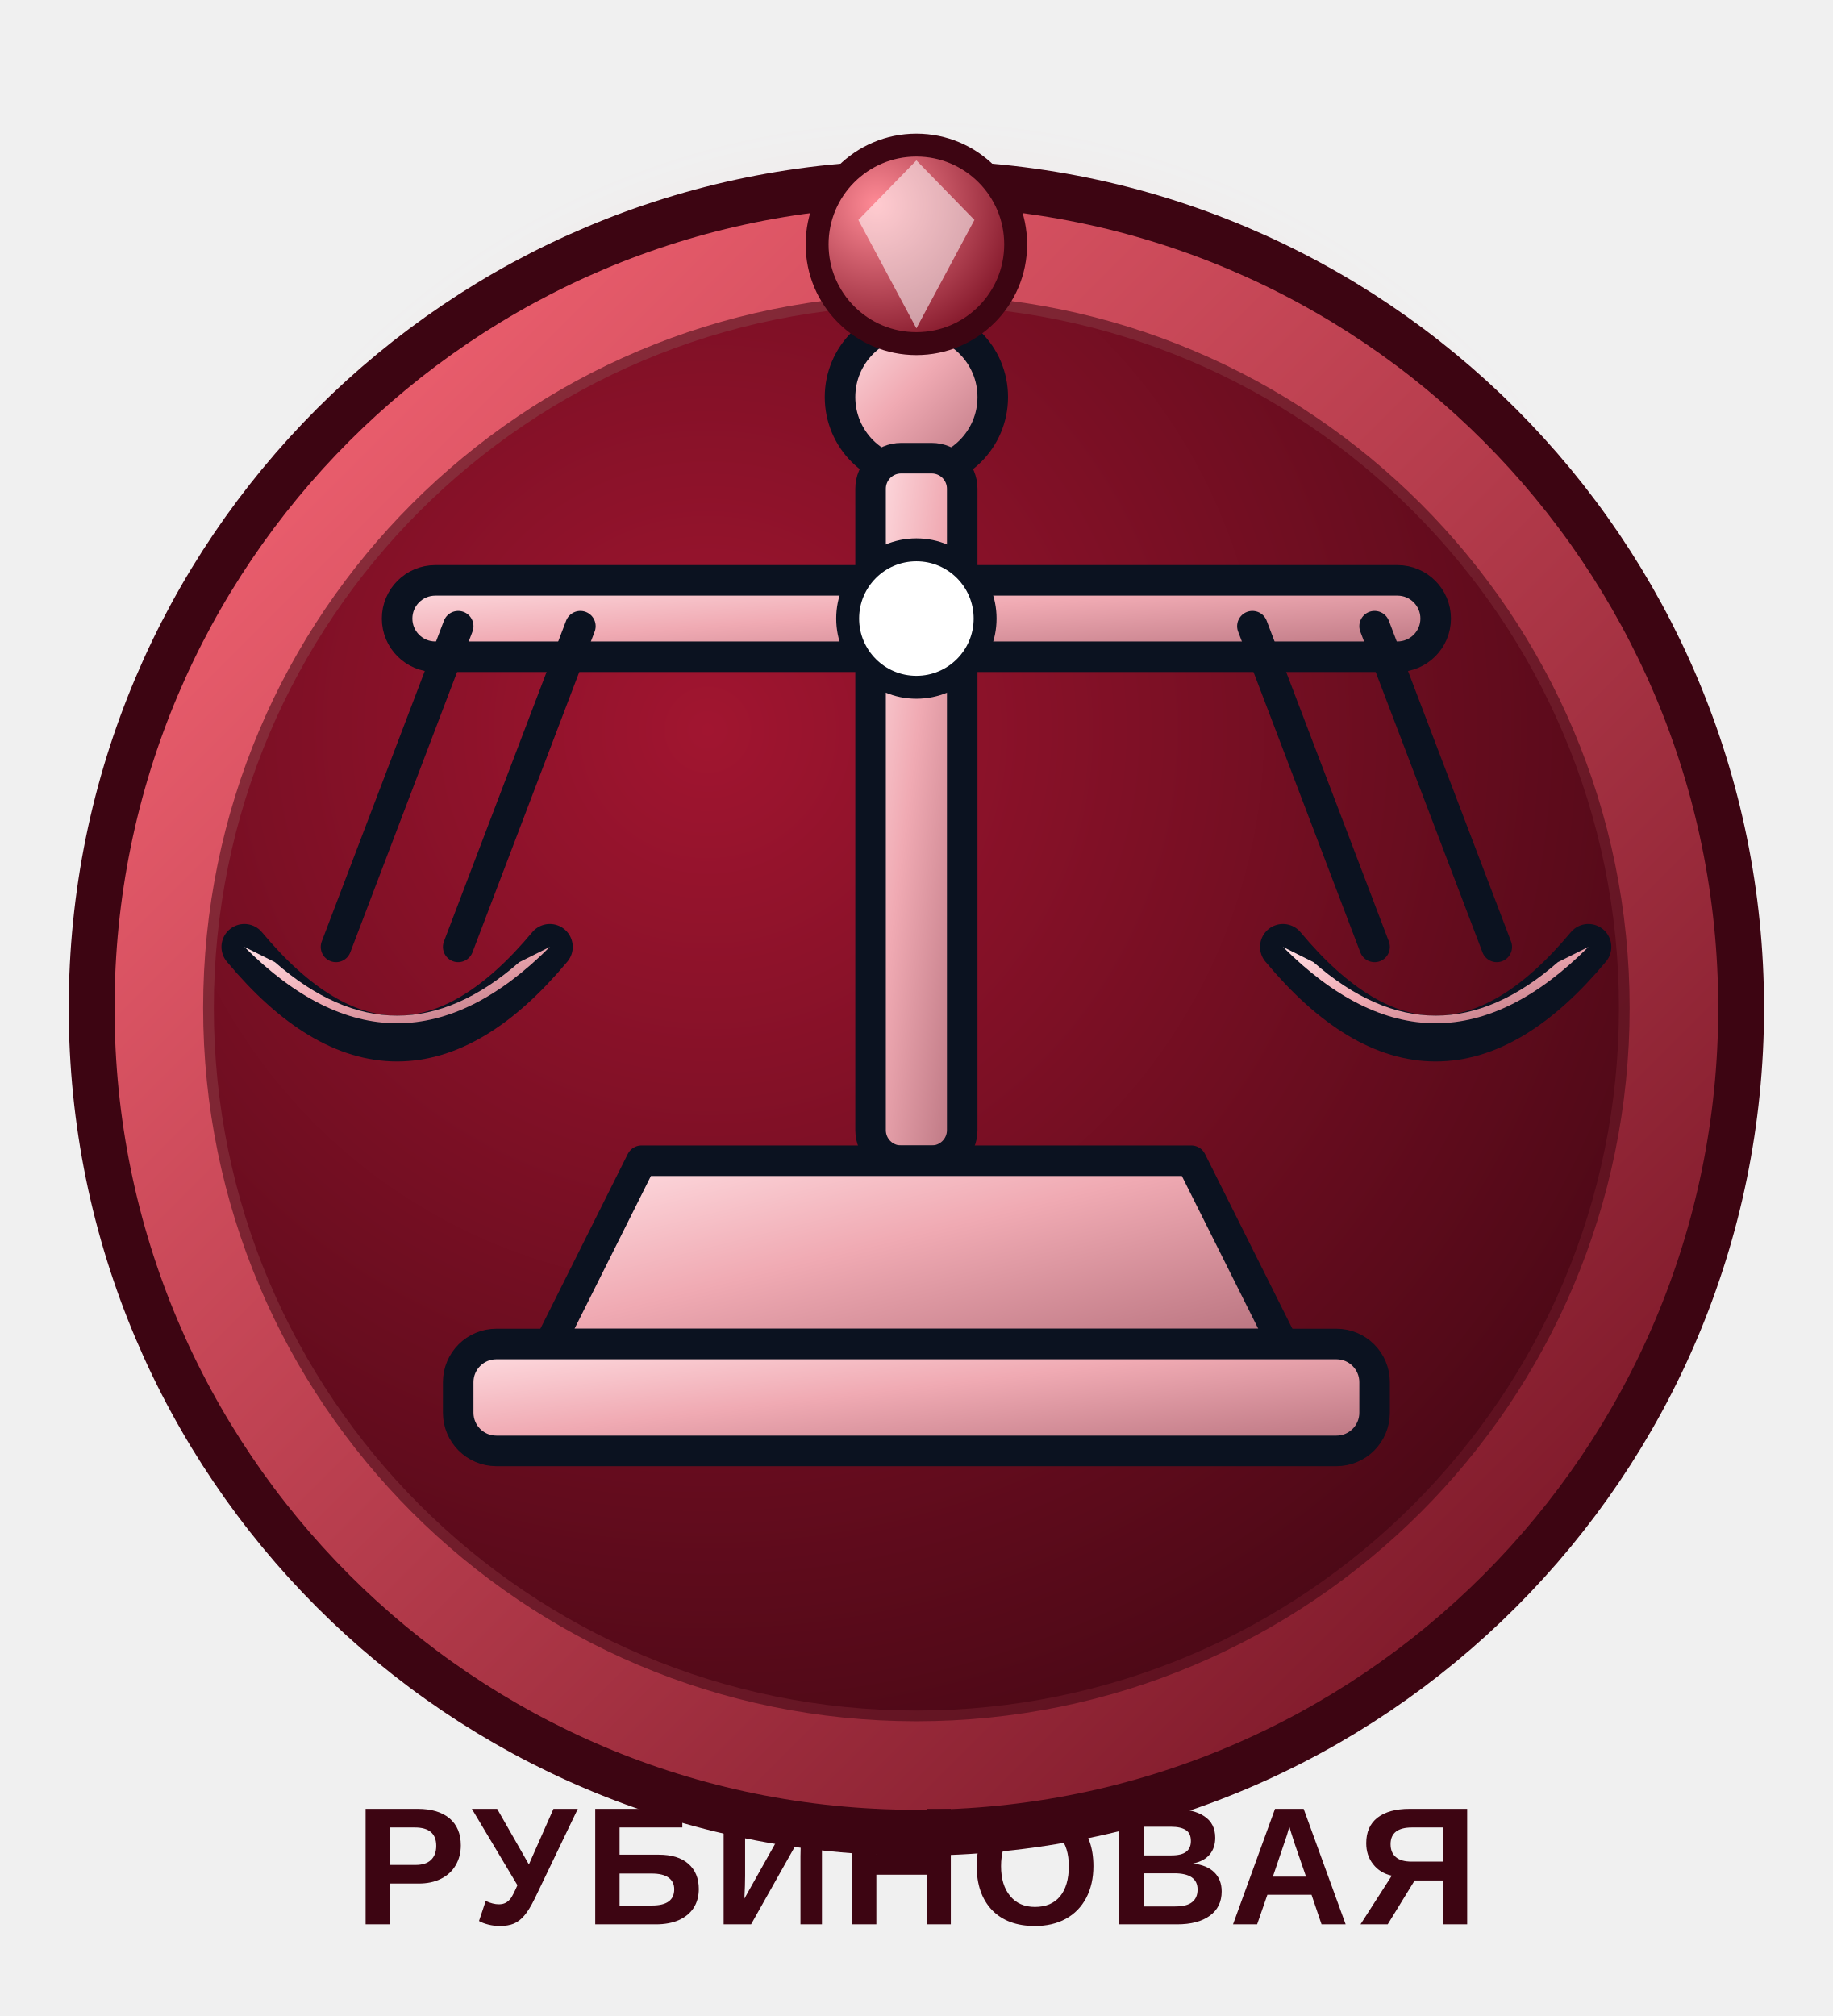
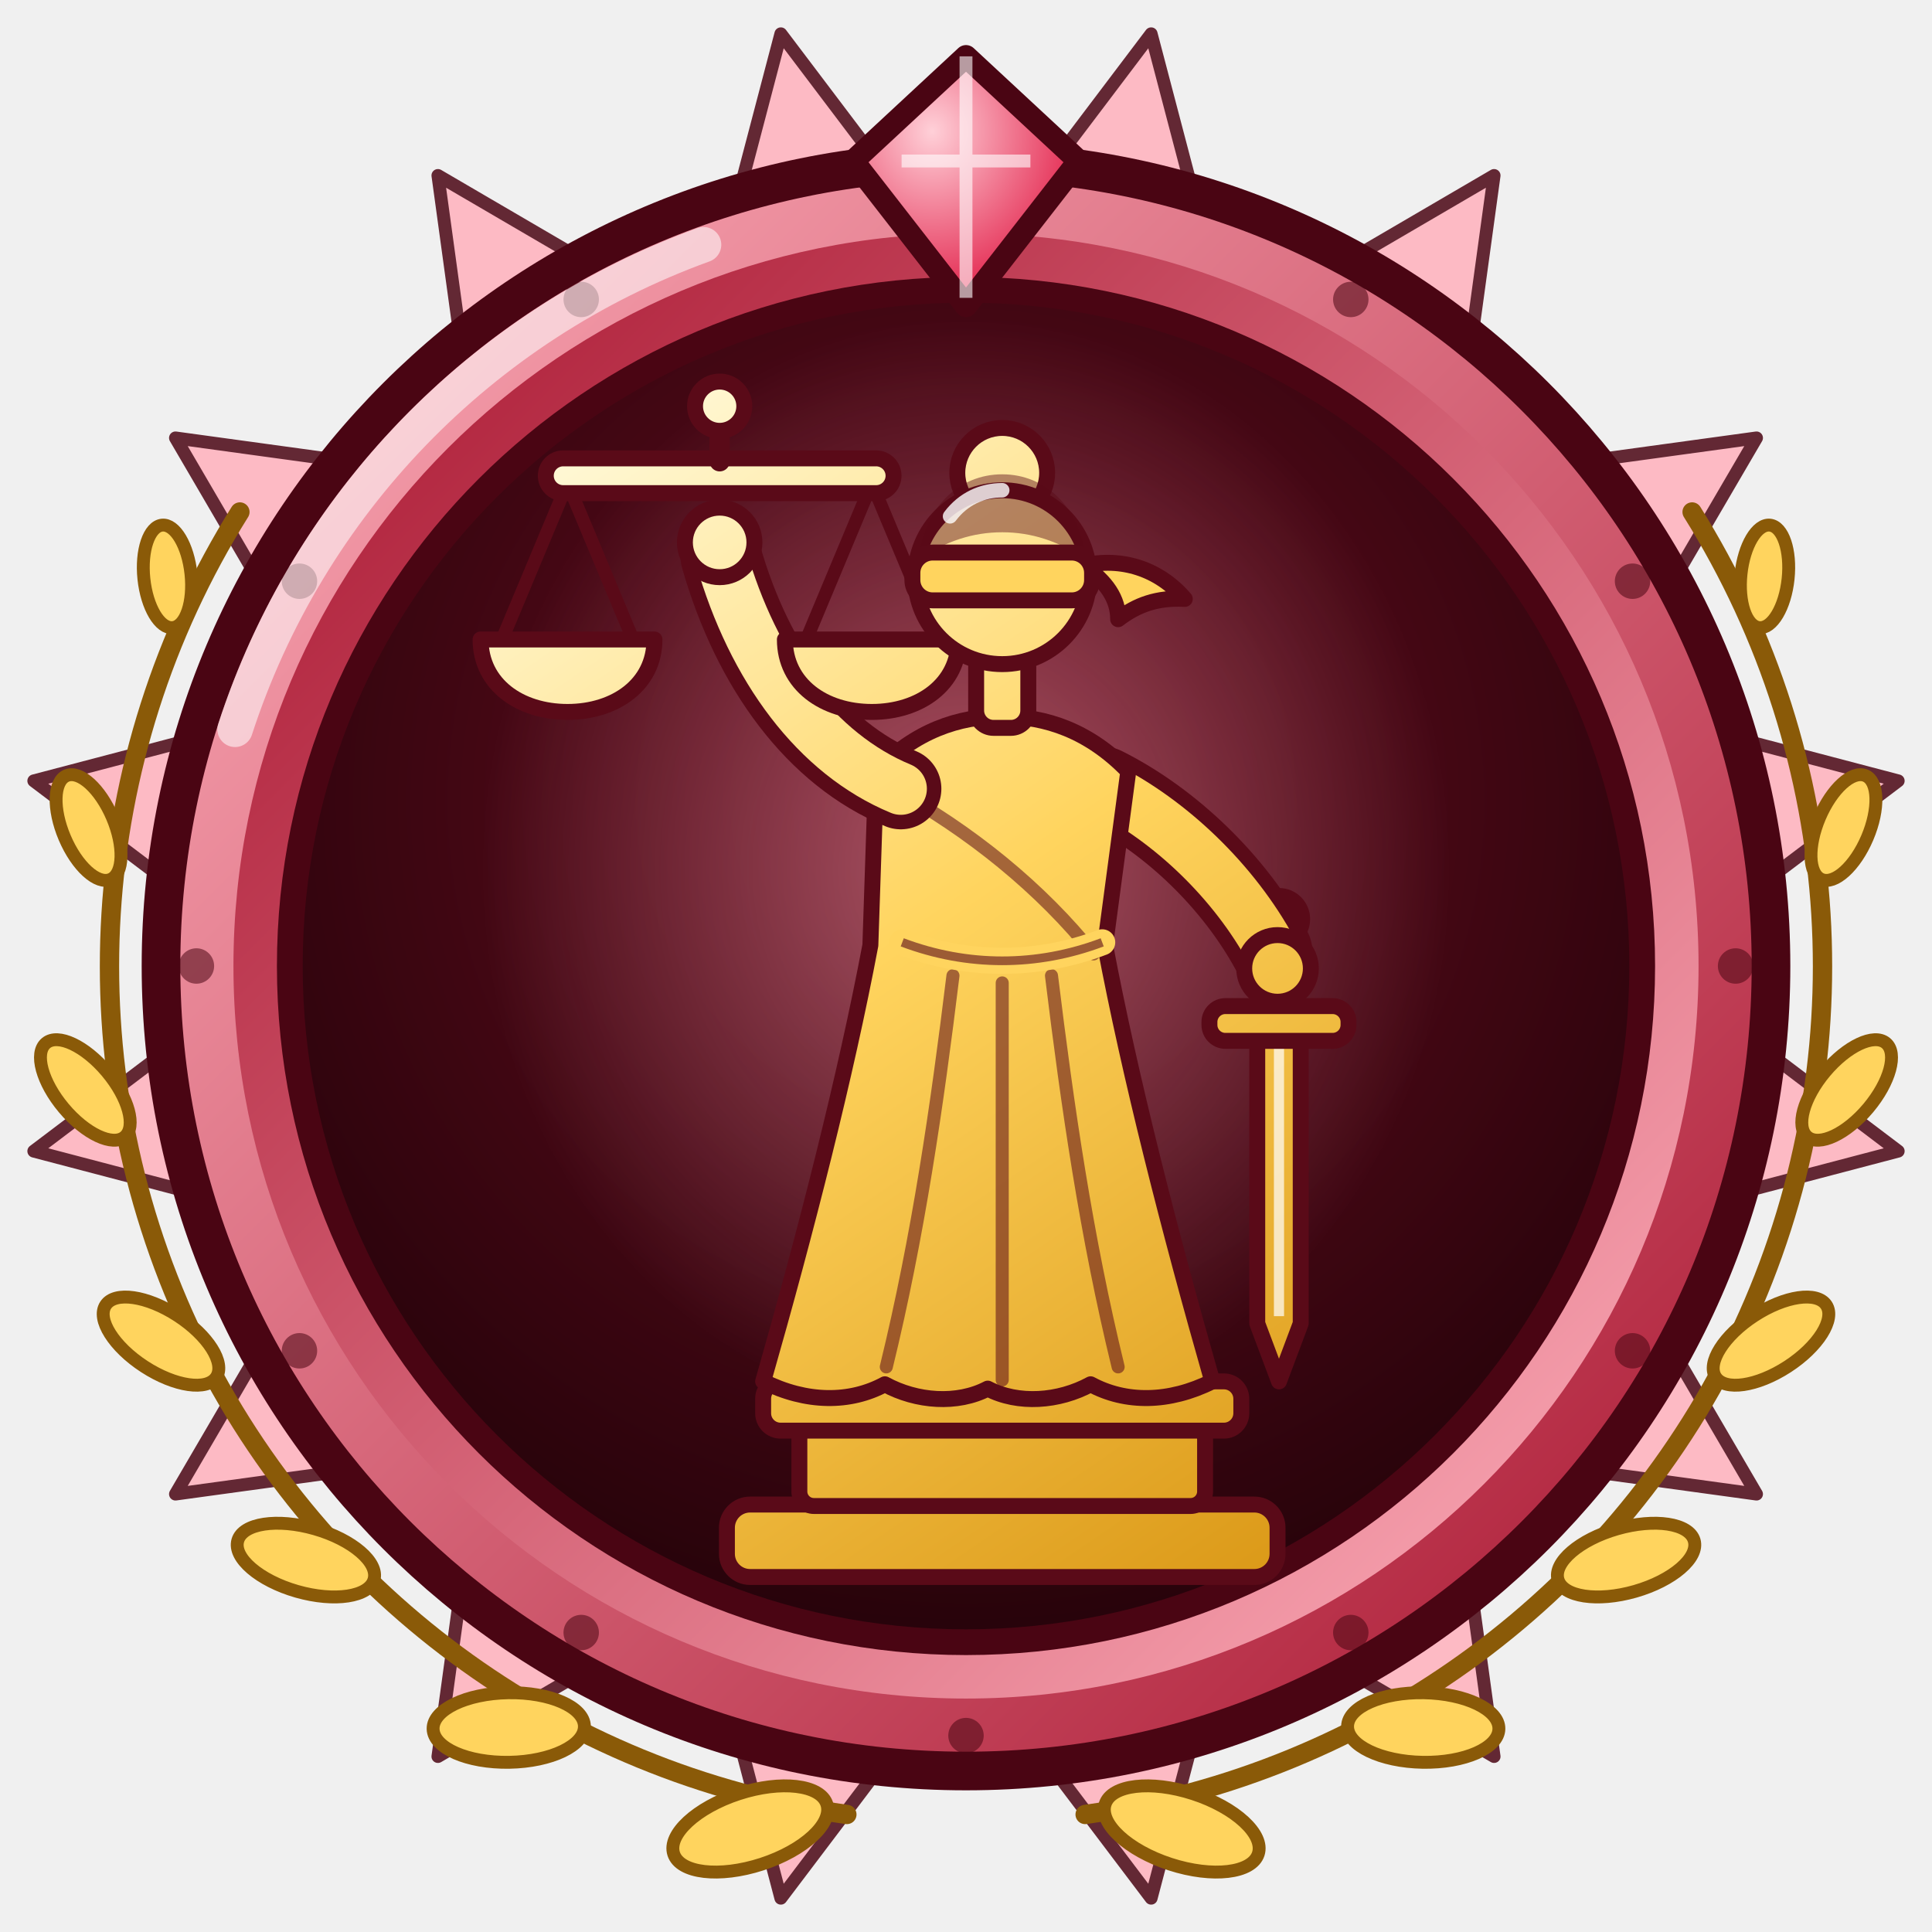
- <svg xmlns="http://www.w3.org/2000/svg" viewBox="0 0 120 132" width="120" height="132" role="img" aria-label="Значок Фемиды — Рубиновая">
+ <svg xmlns="http://www.w3.org/2000/svg" viewBox="0 0 120 120" width="120" height="120" role="img" aria-label="Значок Фемиды — Эксперт">
  <defs>
-     <linearGradient id="ring-ruby" x1="0" y1="0" x2="1" y2="1">
-       <stop offset="0%" stop-color="#ff6b7a" />
-       <stop offset="100%" stop-color="#6b0d1e" />
+     <linearGradient id="ring" x1="0" y1="0" x2="1" y2="1">
+       <stop offset="0" stop-color="#ffb0bc" />
+       <stop offset="1" stop-color="#a8142f" />
    </linearGradient>
-     <radialGradient id="inner-ruby" cx="0.35" cy="0.3" r="0.8">
-       <stop offset="0%" stop-color="#a11530" />
-       <stop offset="100%" stop-color="#480815" />
+     <linearGradient id="ring2" x1="1" y1="1" x2="0" y2="0">
+       <stop offset="0" stop-color="#ffb0bc" />
+       <stop offset="1" stop-color="#a8142f" />
+     </linearGradient>
+     <radialGradient id="disc" cx=".5" cy=".38" r=".62">
+       <stop offset="0" stop-color="#6a0c20" />
+       <stop offset="1" stop-color="#26030a" />
    </radialGradient>
-     <linearGradient id="metal-ruby" x1="0" y1="0" x2="1" y2="1">
-       <stop offset="0%" stop-color="#ffe0e4" />
-       <stop offset="45%" stop-color="#f0aab3" />
-       <stop offset="100%" stop-color="#b6717d" />
+     <radialGradient id="spot" cx=".5" cy=".5" r=".5">
+       <stop offset="0" stop-color="#ffb0bc" stop-opacity=".45" />
+       <stop offset="1" stop-color="#ffb0bc" stop-opacity="0" />
+     </radialGradient>
+     <linearGradient id="m" gradientUnits="userSpaceOnUse" x1="30" y1="18" x2="86" y2="100">
+       <stop offset="0" stop-color="#fffbe0" />
+       <stop offset=".45" stop-color="#ffd45e" />
+       <stop offset="1" stop-color="#d89412" />
    </linearGradient>
-     <radialGradient id="glow-ruby" cx="0.5" cy="0.5" r="0.5">
-       <stop offset="0%" stop-color="#ff4d63" stop-opacity="0.5" />
-       <stop offset="100%" stop-color="#ff4d63" stop-opacity="0" />
-     </radialGradient>
-     <radialGradient id="gem-ruby" cx="0.3" cy="0.3" r="0.8">
-       <stop offset="0%" stop-color="#ff8b96" />
-       <stop offset="100%" stop-color="#7a0f22" />
+     <radialGradient id="gem" cx=".35" cy=".3" r=".75">
+       <stop offset="0" stop-color="#ffd0d8" />
+       <stop offset="1" stop-color="#e0133f" />
    </radialGradient>
  </defs>
-   <circle cx="60" cy="60" r="52" fill="url(#glow-ruby)" opacity="0.55" />
-   <circle cx="60" cy="66" r="54" fill="url(#ring-ruby)" stroke="#3d0512" stroke-width="3" />
-   <circle cx="60" cy="66" r="46" fill="none" stroke="#3d0512" stroke-width="1.4" opacity="0.55" />
-   <circle cx="60" cy="66" r="46" fill="url(#inner-ruby)" />
-   <g fill="url(#metal-ruby)" stroke="#0b1220" stroke-width="2" stroke-linejoin="round" stroke-linecap="round">
-     <circle cx="60" cy="26" r="5" />
-     <rect x="57" y="30" width="6" height="46" rx="2" />
-     <rect x="26" y="38" width="68" height="5" rx="2.5" />
-     <circle cx="60" cy="40.5" r="4.5" fill="#ffffff" stroke="#0b1220" stroke-width="1.5" />
-     <path d="M30 41 L22 62" stroke="#0b1220" stroke-width="2" fill="none" />
-     <path d="M38 41 L30 62" stroke="#0b1220" stroke-width="2" fill="none" />
-     <path d="M90 41 L98 62" stroke="#0b1220" stroke-width="2" fill="none" />
-     <path d="M82 41 L90 62" stroke="#0b1220" stroke-width="2" fill="none" />
-     <path d="M16 62 Q26 74 36 62" fill="none" stroke="#0b1220" stroke-width="3" />
-     <path d="M16 62 Q26 72 36 62 L34 63 Q26 70 18 63 Z" fill="url(#metal-ruby)" stroke="none" />
-     <path d="M84 62 Q94 74 104 62" fill="none" stroke="#0b1220" stroke-width="3" />
-     <path d="M84 62 Q94 72 104 62 L102 63 Q94 70 86 63 Z" fill="url(#metal-ruby)" stroke="none" />
-     <path d="M42 76 H78 L84 88 H36 Z" />
-     <rect x="30" y="88" width="60" height="7" rx="2.5" />
+   <path d="M109.7 65.3L117.9 71.5L108.0 74.1ZM103.9 83.9L109.1 92.8L98.9 91.4ZM91.4 98.9L92.8 109.1L83.9 103.9ZM74.1 108.0L71.5 117.9L65.3 109.7ZM54.7 109.7L48.5 117.9L45.9 108.0ZM36.1 103.9L27.2 109.1L28.6 98.9ZM21.1 91.4L10.9 92.8L16.1 83.9ZM12.0 74.1L2.1 71.5L10.3 65.3ZM10.3 54.7L2.1 48.5L12.0 45.9ZM16.1 36.1L10.9 27.2L21.1 28.6ZM28.6 21.1L27.2 10.9L36.1 16.1ZM45.9 12.0L48.5 2.1L54.7 10.3ZM65.3 10.3L71.5 2.1L74.1 12.0ZM83.9 16.1L92.8 10.9L91.4 21.1ZM98.9 28.6L109.1 27.2L103.9 36.1ZM108.0 45.9L117.9 48.5L109.7 54.7Z" fill="#ffb0bc" opacity=".85" stroke="#4a0513" stroke-width=".8" stroke-linejoin="round" />
+   <path d="M52.6 112.7A53.2 53.2 0 0 1 14.9 31.8" fill="none" stroke="#8a5a08" stroke-width="1.2" stroke-linecap="round" />
+   <ellipse cx="46.6" cy="113.6" rx="2.30" ry="5.00" transform="rotate(72.0 46.6 113.6)" fill="#ffd45e" stroke="#8a5a08" stroke-width=".8" />
+   <ellipse cx="31.6" cy="107.3" rx="2.16" ry="4.70" transform="rotate(89.0 31.6 107.3)" fill="#ffd45e" stroke="#8a5a08" stroke-width=".8" />
+   <ellipse cx="19.0" cy="96.9" rx="2.02" ry="4.40" transform="rotate(106.0 19.0 96.9)" fill="#ffd45e" stroke="#8a5a08" stroke-width=".8" />
+   <ellipse cx="10.0" cy="83.3" rx="1.89" ry="4.10" transform="rotate(123.0 10.0 83.3)" fill="#ffd45e" stroke="#8a5a08" stroke-width=".8" />
+   <ellipse cx="5.3" cy="67.7" rx="1.75" ry="3.80" transform="rotate(140.0 5.3 67.7)" fill="#ffd45e" stroke="#8a5a08" stroke-width=".8" />
+   <ellipse cx="5.5" cy="51.4" rx="1.61" ry="3.50" transform="rotate(157.0 5.5 51.4)" fill="#ffd45e" stroke="#8a5a08" stroke-width=".8" />
+   <ellipse cx="10.4" cy="35.8" rx="1.47" ry="3.20" transform="rotate(174.0 10.4 35.8)" fill="#ffd45e" stroke="#8a5a08" stroke-width=".8" />
+   <g transform="translate(120 0) scale(-1 1)">
+     <path d="M52.6 112.7A53.2 53.2 0 0 1 14.9 31.8" fill="none" stroke="#8a5a08" stroke-width="1.2" stroke-linecap="round" />
+     <ellipse cx="46.6" cy="113.6" rx="2.30" ry="5.00" transform="rotate(72.0 46.6 113.6)" fill="#ffd45e" stroke="#8a5a08" stroke-width=".8" />
+     <ellipse cx="31.6" cy="107.3" rx="2.16" ry="4.70" transform="rotate(89.0 31.6 107.3)" fill="#ffd45e" stroke="#8a5a08" stroke-width=".8" />
+     <ellipse cx="19.0" cy="96.9" rx="2.02" ry="4.40" transform="rotate(106.0 19.0 96.9)" fill="#ffd45e" stroke="#8a5a08" stroke-width=".8" />
+     <ellipse cx="10.0" cy="83.3" rx="1.89" ry="4.10" transform="rotate(123.0 10.0 83.3)" fill="#ffd45e" stroke="#8a5a08" stroke-width=".8" />
+     <ellipse cx="5.3" cy="67.7" rx="1.75" ry="3.80" transform="rotate(140.0 5.3 67.7)" fill="#ffd45e" stroke="#8a5a08" stroke-width=".8" />
+     <ellipse cx="5.5" cy="51.4" rx="1.61" ry="3.50" transform="rotate(157.0 5.5 51.4)" fill="#ffd45e" stroke="#8a5a08" stroke-width=".8" />
+     <ellipse cx="10.4" cy="35.8" rx="1.47" ry="3.20" transform="rotate(174.0 10.4 35.8)" fill="#ffd45e" stroke="#8a5a08" stroke-width=".8" />
  </g>
-   <circle cx="60" cy="16" r="6.5" fill="url(#gem-ruby)" stroke="#3d0512" stroke-width="1.5" />
-   <path d="M56.2 14.4 L60 10.5 L63.8 14.4 L60 21.5 Z" fill="#ffffff" opacity="0.55" />
-   <text x="60" y="126" text-anchor="middle" font-family="Arial, sans-serif" font-size="11" font-weight="700" fill="#3d0512" letter-spacing="0.5">РУБИНОВАЯ</text>
+   <circle cx="60" cy="60" r="50" fill="url(#ring)" stroke="#4a0513" stroke-width="2.4" />
+   <circle cx="60" cy="60" r="45.5" fill="url(#ring2)" />
+   <circle cx="60" cy="60" r="42" fill="url(#disc)" stroke="#4a0513" stroke-width="1.6" />
+   <ellipse cx="60" cy="54" rx="30" ry="34" fill="url(#spot)" />
+   <circle cx="107.8" cy="60.0" r="1.1" fill="#4a0513" opacity=".55" />
+   <circle cx="101.4" cy="83.9" r="1.1" fill="#4a0513" opacity=".55" />
+   <circle cx="83.9" cy="101.4" r="1.1" fill="#4a0513" opacity=".55" />
+   <circle cx="60.0" cy="107.8" r="1.1" fill="#4a0513" opacity=".55" />
+   <circle cx="36.1" cy="101.4" r="1.1" fill="#4a0513" opacity=".55" />
+   <circle cx="18.6" cy="83.9" r="1.1" fill="#4a0513" opacity=".55" />
+   <circle cx="12.2" cy="60.0" r="1.1" fill="#4a0513" opacity=".55" />
+   <circle cx="18.6" cy="36.1" r="1.1" fill="#4a0513" opacity=".55" />
+   <circle cx="36.1" cy="18.6" r="1.1" fill="#4a0513" opacity=".55" />
+   <circle cx="60.0" cy="12.2" r="1.1" fill="#4a0513" opacity=".55" />
+   <circle cx="83.9" cy="18.6" r="1.1" fill="#4a0513" opacity=".55" />
+   <circle cx="101.4" cy="36.1" r="1.1" fill="#4a0513" opacity=".55" />
+   <g transform="translate(60 60.6) scale(.9) translate(-57.5 -58.5)">
+     <rect x="41" y="95" width="38" height="5" rx="1.6" fill="url(#m)" stroke="#5a0a18" stroke-width="1.1" stroke-linejoin="round" />
+     <rect x="46" y="89.5" width="28" height="5.6" rx="1" fill="url(#m)" stroke="#5a0a18" stroke-width="1.1" stroke-linejoin="round" />
+     <rect x="43.5" y="86.5" width="33" height="3.4" rx="1.2" fill="url(#m)" stroke="#5a0a18" stroke-width="1.1" stroke-linejoin="round" />
+     <path d="M77.6 62.5h3v20l-1.5 4-1.5-4z" fill="url(#m)" stroke="#5a0a18" stroke-width="1.1" stroke-linejoin="round" />
+     <path d="M79.1 63.5v18.5" stroke="#fff" stroke-opacity=".7" stroke-width=".7" />
+     <rect x="74.3" y="60.6" width="9.6" height="2.4" rx="1.1" fill="url(#m)" stroke="#5a0a18" stroke-width="1.1" stroke-linejoin="round" />
+     <rect x="78.1" y="55.5" width="2" height="5.4" rx=".8" fill="#5a0a18" />
+     <circle cx="79.1" cy="54.6" r="1.6" fill="url(#m)" stroke="#5a0a18" stroke-width="1.1" stroke-linejoin="round" />
+     <path d="M67 45.5c4.6 2.3 9 6.5 11.6 11.3" fill="none" stroke="#5a0a18" stroke-width="5.6" stroke-linecap="round" />
+     <path d="M67 45.5c4.6 2.3 9 6.5 11.6 11.3" fill="none" stroke="url(#m)" stroke-width="3.6" stroke-linecap="round" />
+     <circle cx="79" cy="58" r="2.3" fill="url(#m)" stroke="#5a0a18" stroke-width="1.1" stroke-linejoin="round" />
+     <path d="M51.3 44.4C54 41.6 57 40.6 60 40.6s6 1 8.7 3.8l-1.6 12c1.7 9 4.4 19.6 7.4 30.1-3 1.5-6 1.5-8.4.2-2.2 1.2-5 1.4-7.1.3-2.1 1.1-4.9.9-7.1-.3-2.4 1.3-5.4 1.3-8.4-.2 3-10.5 5.7-21.1 7.4-30.1z" fill="url(#m)" stroke="#5a0a18" stroke-width="1.1" stroke-linejoin="round" />
+     <path d="M56.6 58.5c-1.1 9-2.4 18-4.6 27M60 59v27.4M63.4 58.5c1.1 9 2.4 18 4.6 27" stroke="#5a0a18" stroke-opacity=".55" stroke-width=".9" fill="none" stroke-linecap="round" />
+     <path d="M52.3 45.5c5.5 3 10.4 7 14 11.5" stroke="#5a0a18" stroke-opacity=".55" stroke-width=".9" fill="none" stroke-linecap="round" />
+     <path d="M53.1 56.2c4.5 1.7 9.3 1.7 13.8 0" stroke="#ffd45e" stroke-width="1.8" fill="none" stroke-linecap="round" />
+     <path d="M53.1 56.2c4.5 1.7 9.3 1.7 13.8 0" stroke="#5a0a18" stroke-opacity=".6" stroke-width=".6" fill="none" />
+     <path d="M53 45.6c-5.8-2.4-10.2-8.3-12.4-16" fill="none" stroke="#5a0a18" stroke-width="5.6" stroke-linecap="round" />
+     <path d="M53 45.6c-5.8-2.4-10.2-8.3-12.4-16" fill="none" stroke="url(#m)" stroke-width="3.6" stroke-linecap="round" />
+     <path d="M30 24.5l-4.6 11M30 24.5l4.6 11M51 24.5l-4.6 11M51 24.5l4.6 11" stroke="#5a0a18" stroke-width=".9" fill="none" />
+     <rect x="28.5" y="22.8" width="24" height="2.4" rx="1.2" fill="url(#m)" stroke="#5a0a18" stroke-width="1.1" stroke-linejoin="round" />
+     <path d="M24 35.3h12c0 3.1-2.7 5-6 5s-6-1.9-6-5z" fill="url(#m)" stroke="#5a0a18" stroke-width="1.1" stroke-linejoin="round" />
+     <path d="M45 35.3h12c0 3.1-2.7 5-6 5s-6-1.9-6-5z" fill="url(#m)" stroke="#5a0a18" stroke-width="1.1" stroke-linejoin="round" />
+     <path d="M40.5 20.2v2.8" stroke="#5a0a18" stroke-width="1.4" stroke-linecap="round" />
+     <circle cx="40.5" cy="19.2" r="1.7" fill="url(#m)" stroke="#5a0a18" stroke-width="1.1" stroke-linejoin="round" />
+     <circle cx="40.5" cy="28.6" r="2.4" fill="url(#m)" stroke="#5a0a18" stroke-width="1.1" stroke-linejoin="round" />
+     <rect x="58.2" y="36" width="3.6" height="5.4" rx="1.2" fill="url(#m)" stroke="#5a0a18" stroke-width="1.1" stroke-linejoin="round" />
+     <circle cx="60" cy="23.8" r="3.1" fill="url(#m)" stroke="#5a0a18" stroke-width="1.1" stroke-linejoin="round" />
+     <circle cx="60" cy="31" r="6" fill="url(#m)" stroke="#5a0a18" stroke-width="1.1" stroke-linejoin="round" />
+     <path d="M54.2 29.8c.4-3.6 2.8-5.9 5.8-5.9s5.4 2.3 5.8 5.9c-1.9-1.3-3.8-1.9-5.8-1.9s-3.9.6-5.8 1.9z" fill="#5a0a18" fill-opacity=".45" />
+     <path d="M65.6 30.2c2.6-.6 5.2.2 7 2.3-1.9-.1-3.3.4-4.6 1.4 0-1.4-.8-2.6-2.4-3.7z" fill="#ffd45e" stroke="#5a0a18" stroke-width="1.1" stroke-linejoin="round" />
+     <rect x="53.8" y="29.3" width="12.4" height="3.3" rx="1.4" fill="#ffd45e" stroke="#5a0a18" stroke-width="1.1" stroke-linejoin="round" />
+     <path d="M56.4 26.8c.9-1.2 2.2-1.8 3.6-1.8" stroke="#fff" stroke-opacity=".8" stroke-width="1" fill="none" stroke-linecap="round" />
+   </g>
+   <path d="M14.6 45.3A47.7 47.7 0 0 1 43.7 15.2" stroke="#fff" stroke-opacity=".55" stroke-width="2.2" fill="none" stroke-linecap="round" />
+   <path d="M60 3.5l7 6.5-7 9-7-9z" fill="url(#gem)" stroke="#4a0513" stroke-width="1.4" stroke-linejoin="round" />
+   <path d="M56 10h8M60 3.5v15" stroke="#fff" stroke-opacity=".6" stroke-width=".8" />
</svg>
